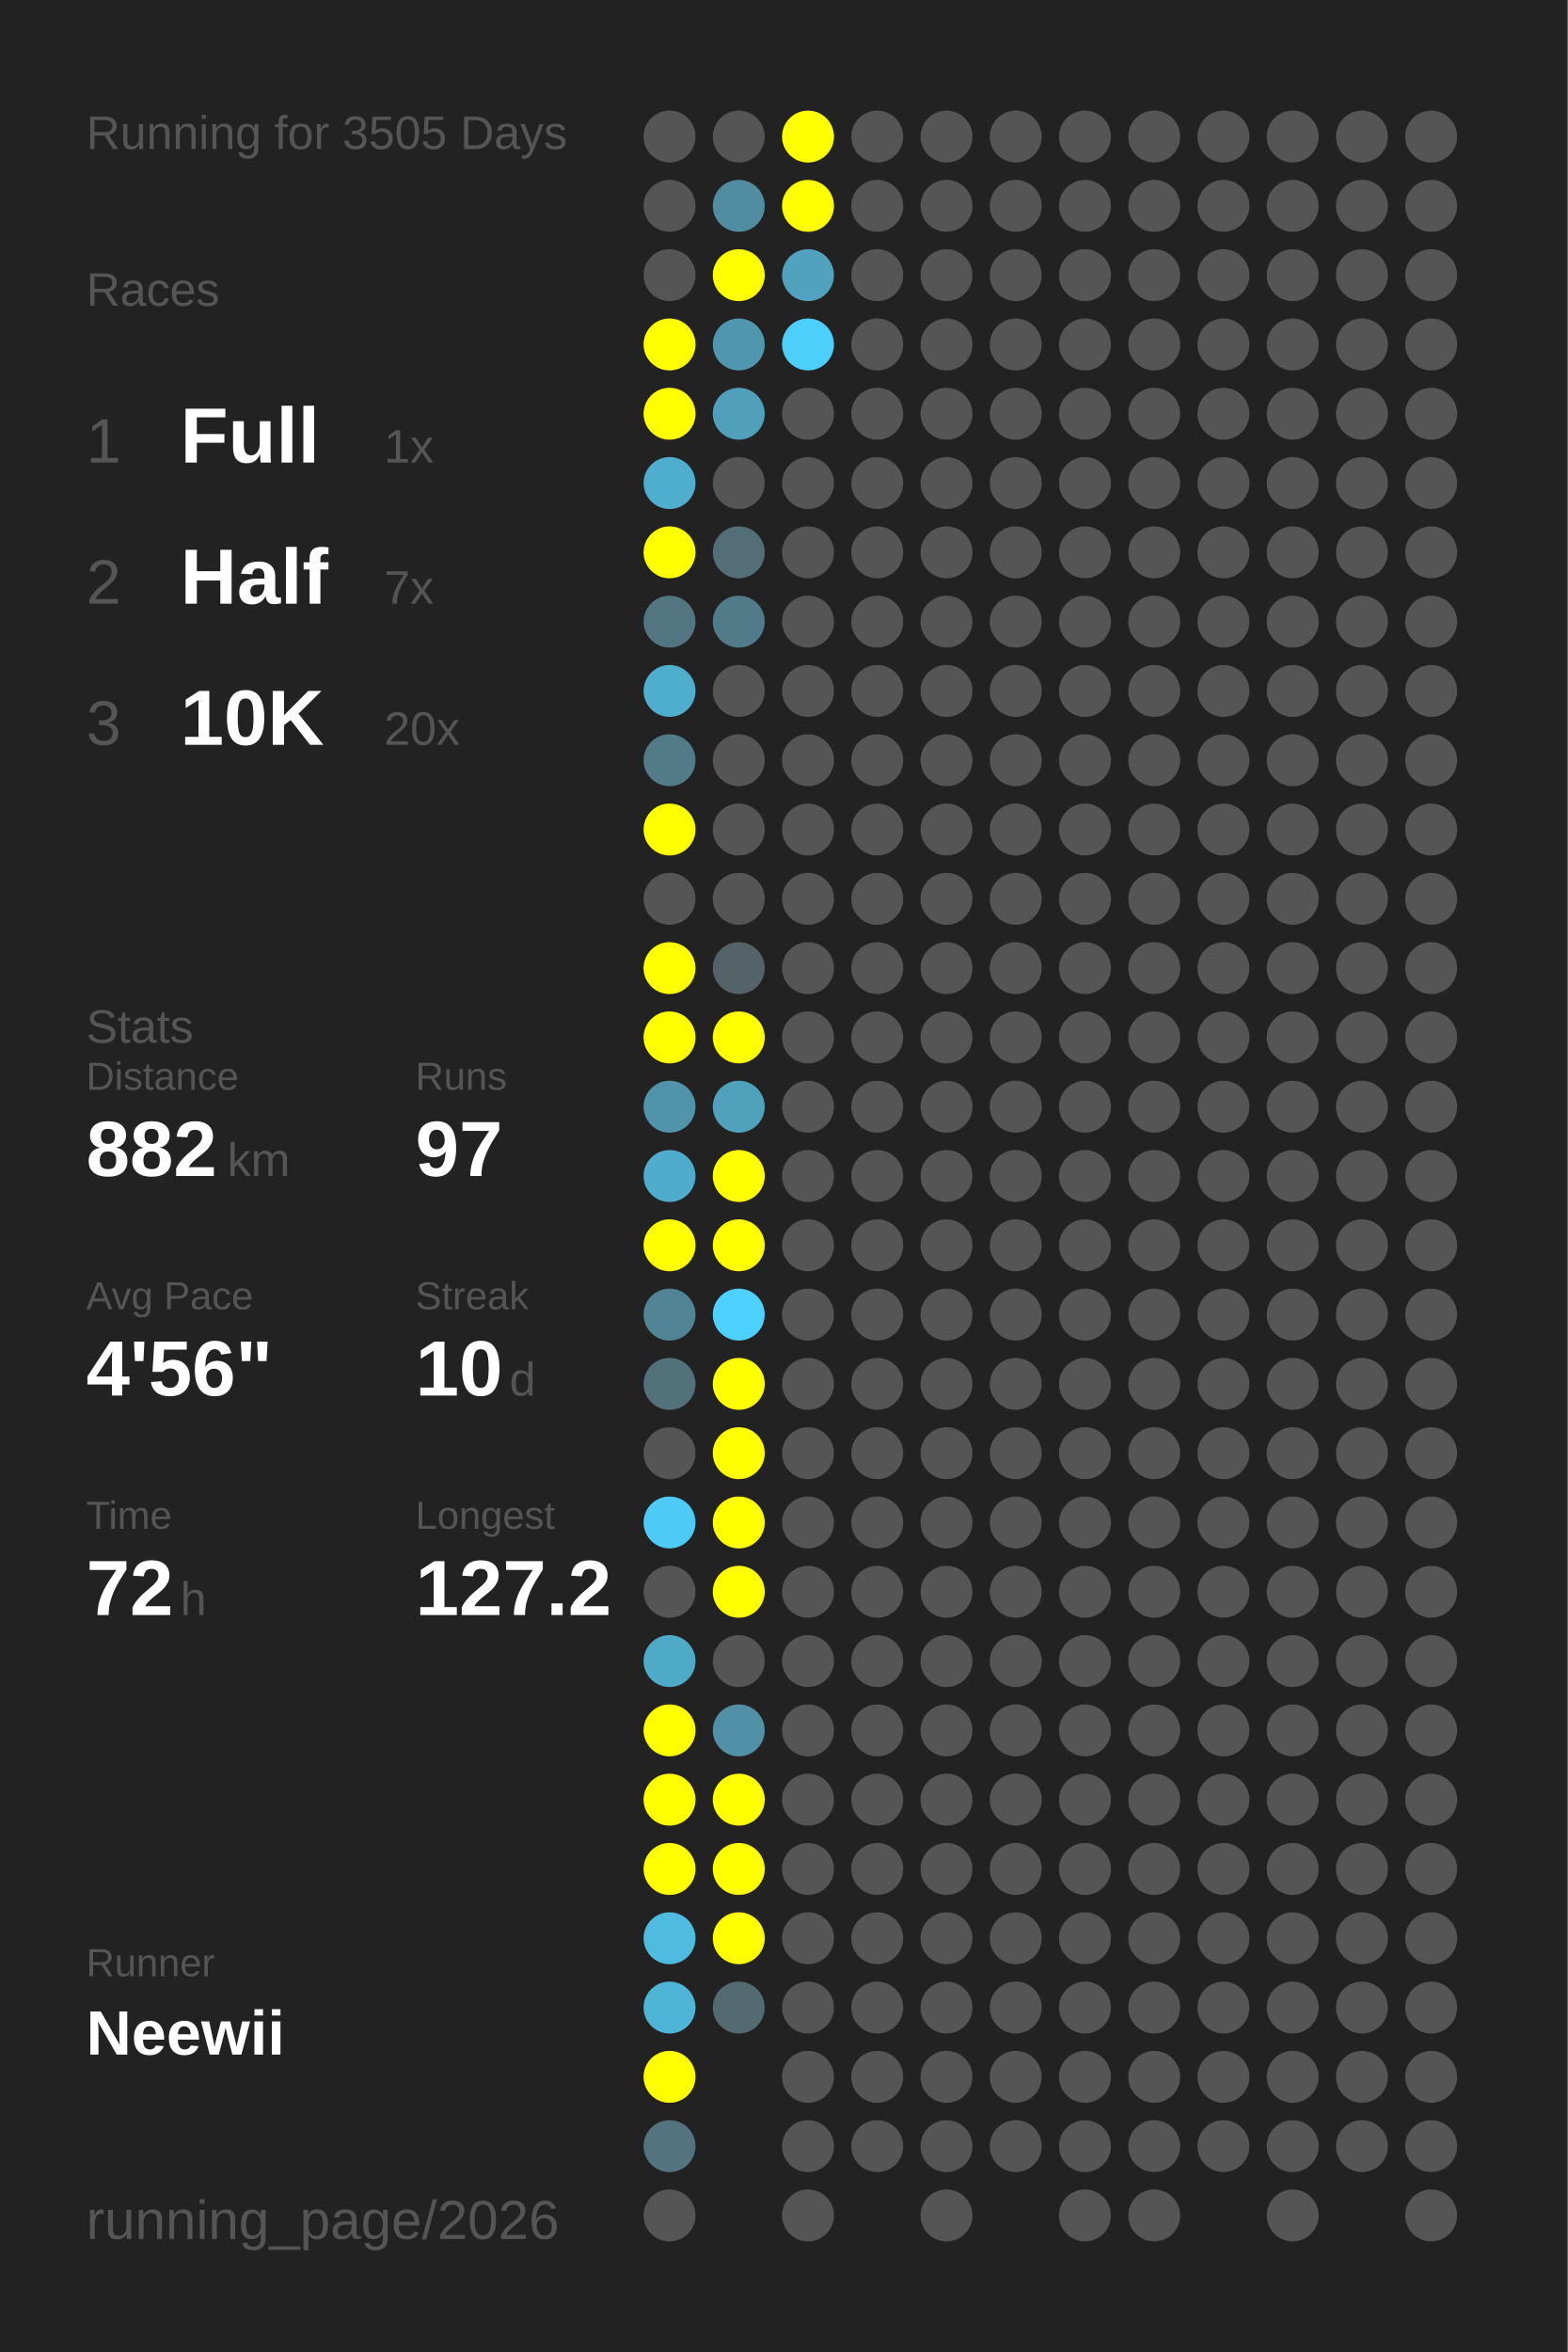
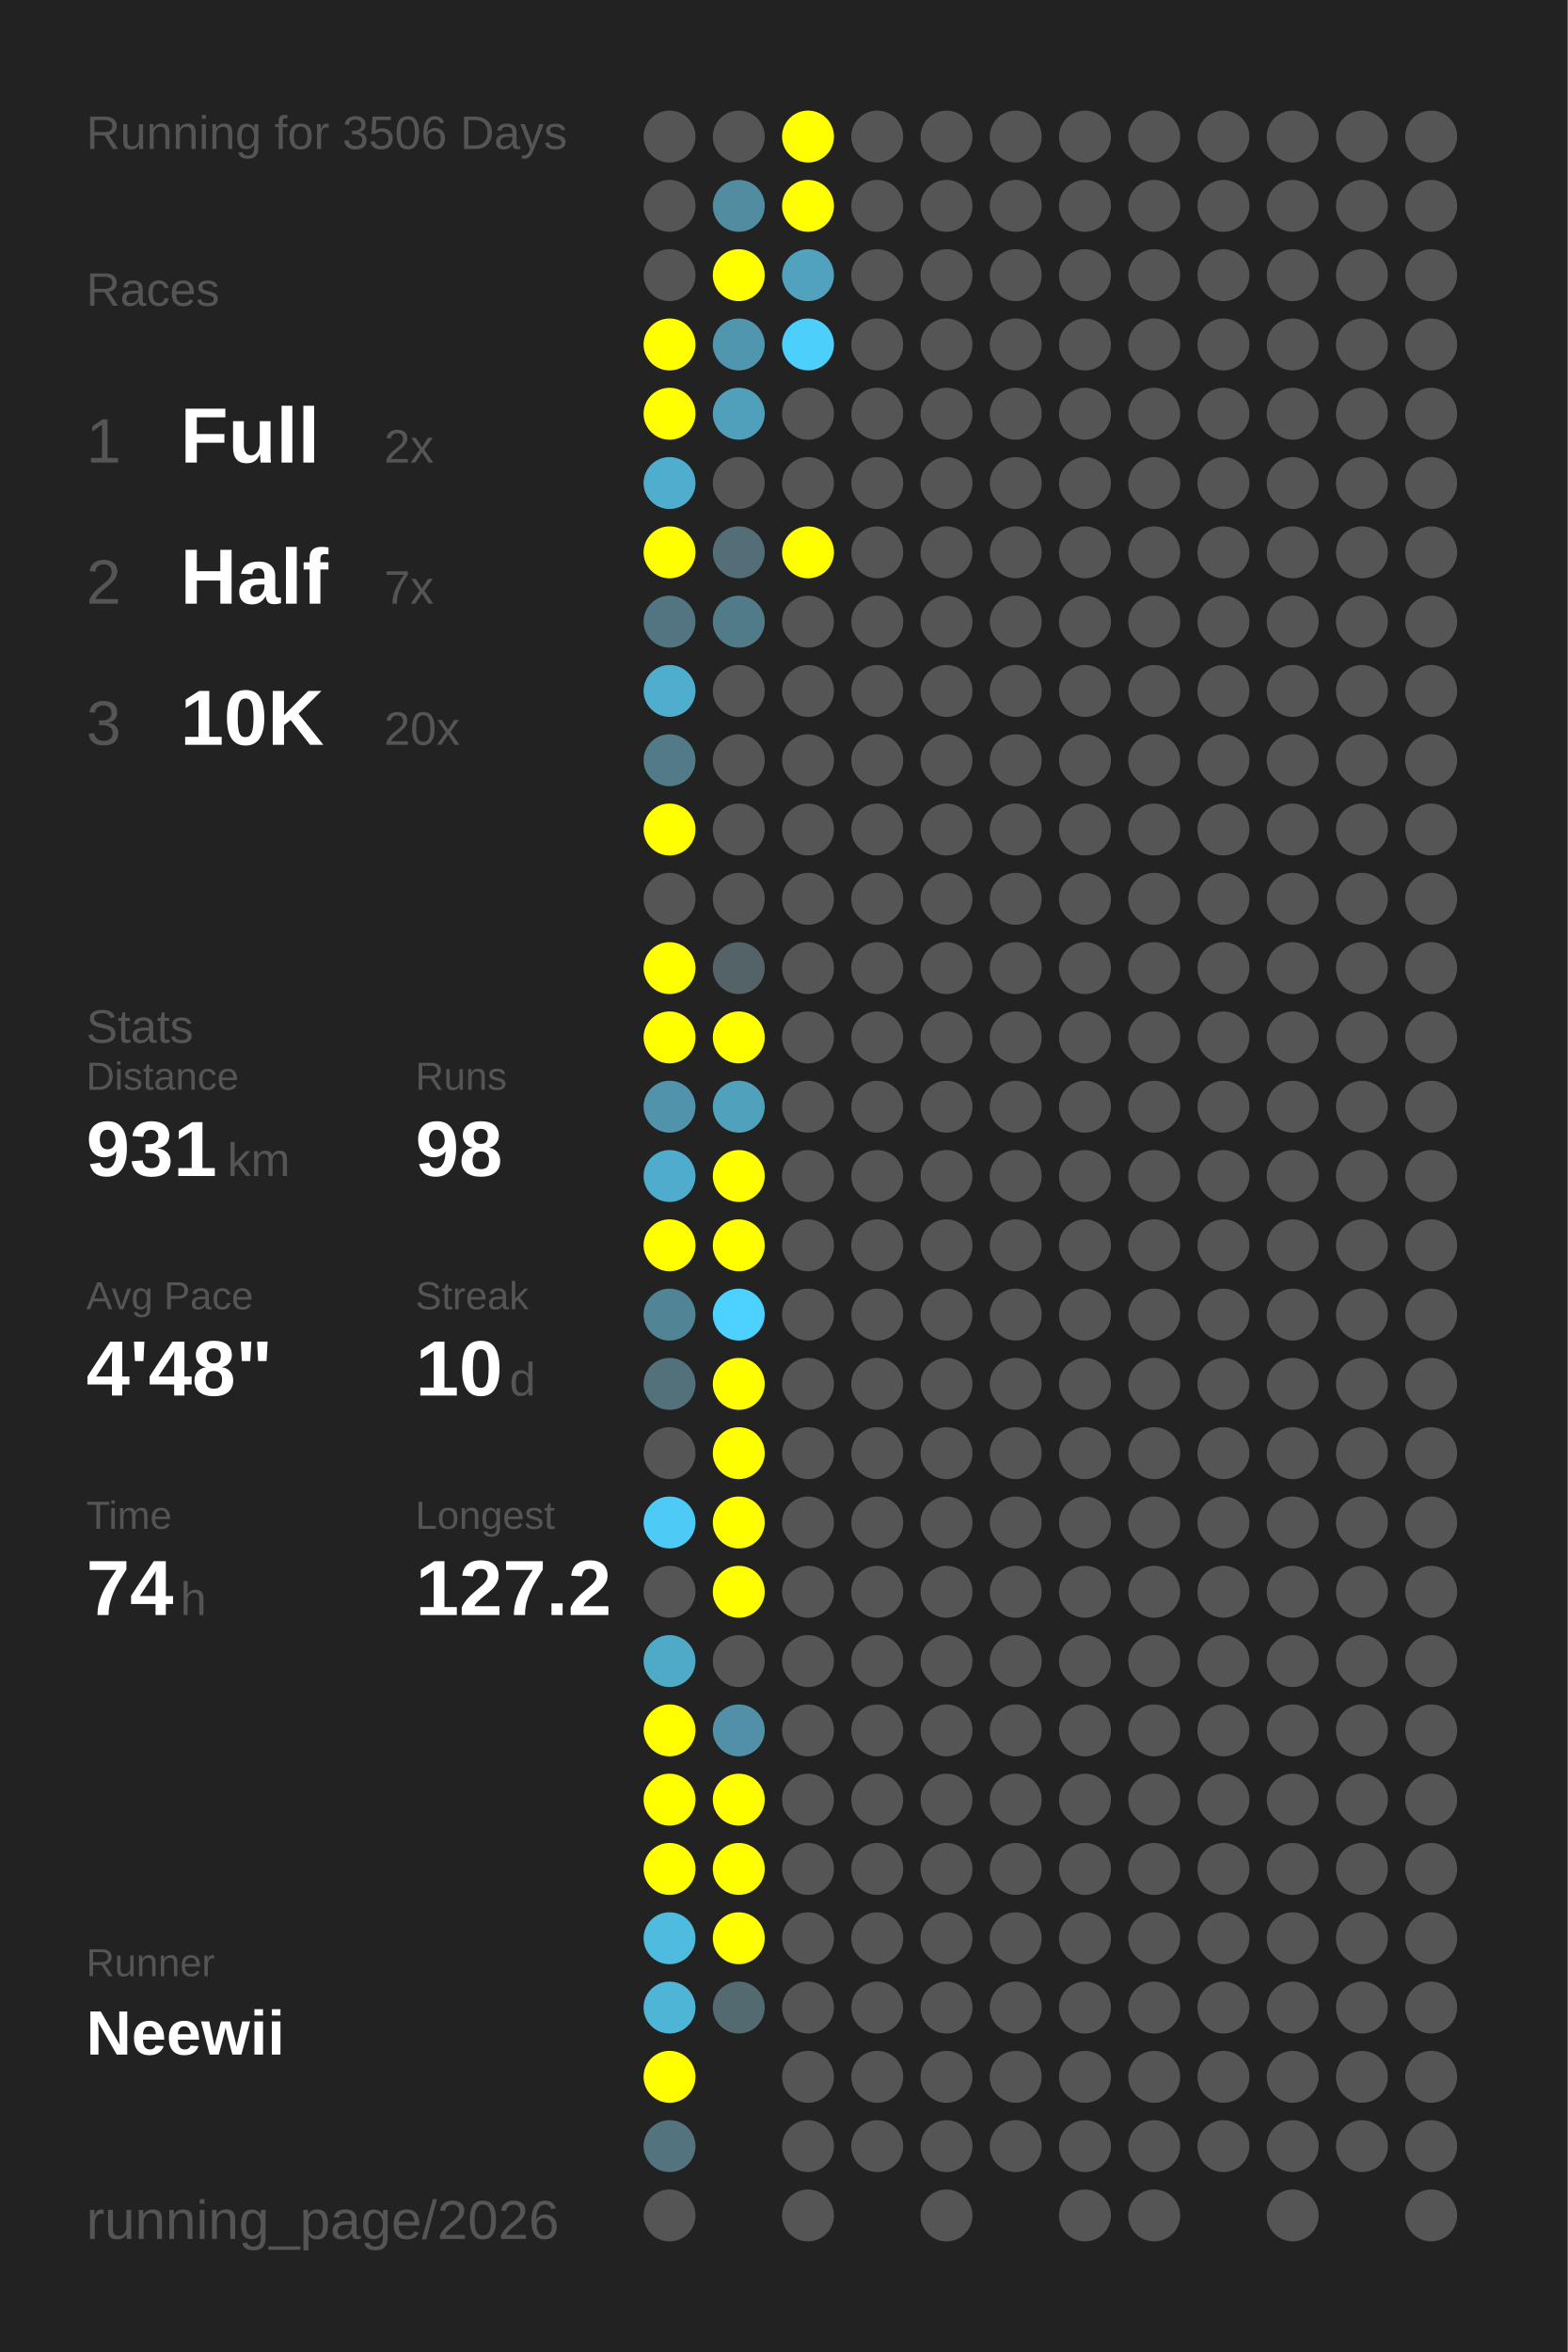
<svg xmlns="http://www.w3.org/2000/svg" baseProfile="full" height="300mm" version="1.1" viewBox="0,0,200,300" width="200mm">
  <defs />
  <rect fill="#222222" height="300" width="200" x="0" y="0" />
-   <text fill="#555555" style="font-size:6px; font-family:Arial;" x="11" y="19">Running for 3505 Days</text>
+   <text fill="#555555" style="font-size:6px; font-family:Arial;" x="11" y="19">Running for 3506 Days</text>
  <text fill="#555555" style="font-size:6px; font-family:Arial;" x="11" y="39">Races</text>
  <text fill="#555555" style="font-size:8px; font-family:Arial;" x="11" y="59">1</text>
  <text fill="#FFFFFF" style="font-size:10px; font-family:Arial; font-weight:bold;" x="23" y="59">Full</text>
-   <text fill="#555555" style="font-size:6px; font-family:Arial;" x="49" y="59">1x</text>
+   <text fill="#555555" style="font-size:6px; font-family:Arial;" x="49" y="59">2x</text>
  <text fill="#555555" style="font-size:8px; font-family:Arial;" x="11" y="77">2</text>
  <text fill="#FFFFFF" style="font-size:10px; font-family:Arial; font-weight:bold;" x="23" y="77">Half</text>
  <text fill="#555555" style="font-size:6px; font-family:Arial;" x="49" y="77">7x</text>
  <text fill="#555555" style="font-size:8px; font-family:Arial;" x="11" y="95">3</text>
  <text fill="#FFFFFF" style="font-size:10px; font-family:Arial; font-weight:bold;" x="23" y="95">10K</text>
  <text fill="#555555" style="font-size:6px; font-family:Arial;" x="49" y="95">20x</text>
  <text fill="#555555" style="font-size:6px; font-family:Arial;" x="11" y="133">Stats</text>
  <text fill="#555555" style="font-size:5px; font-family:Arial;" x="11" y="139">Distance</text>
-   <text fill="#FFFFFF" style="font-size:10px; font-family:Arial; font-weight:bold;" x="11" y="150">882</text>
+   <text fill="#FFFFFF" style="font-size:10px; font-family:Arial; font-weight:bold;" x="11" y="150">931</text>
  <text fill="#555555" style="font-size:6px; font-family:Arial;" x="29" y="150">km</text>
  <text fill="#555555" style="font-size:5px; font-family:Arial;" x="53" y="139">Runs</text>
-   <text fill="#FFFFFF" style="font-size:10px; font-family:Arial; font-weight:bold;" x="53" y="150">97</text>
+   <text fill="#FFFFFF" style="font-size:10px; font-family:Arial; font-weight:bold;" x="53" y="150">98</text>
  <text fill="#555555" style="font-size:5px; font-family:Arial;" x="11" y="167">Avg Pace</text>
-   <text fill="#FFFFFF" style="font-size:10px; font-family:Arial; font-weight:bold;" x="11" y="178">4'56"</text>
+   <text fill="#FFFFFF" style="font-size:10px; font-family:Arial; font-weight:bold;" x="11" y="178">4'48"</text>
  <text fill="#555555" style="font-size:5px; font-family:Arial;" x="53" y="167">Streak</text>
  <text fill="#FFFFFF" style="font-size:10px; font-family:Arial; font-weight:bold;" x="53" y="178">10</text>
  <text fill="#555555" style="font-size:6px; font-family:Arial;" x="65" y="178">d</text>
  <text fill="#555555" style="font-size:5px; font-family:Arial;" x="11" y="195">Time</text>
-   <text fill="#FFFFFF" style="font-size:10px; font-family:Arial; font-weight:bold;" x="11" y="206">72</text>
+   <text fill="#FFFFFF" style="font-size:10px; font-family:Arial; font-weight:bold;" x="11" y="206">74</text>
  <text fill="#555555" style="font-size:6px; font-family:Arial;" x="23" y="206">h</text>
  <text fill="#555555" style="font-size:5px; font-family:Arial;" x="53" y="195">Longest</text>
  <text fill="#FFFFFF" style="font-size:10px; font-family:Arial; font-weight:bold;" x="53" y="206">127.2</text>
  <text fill="#555555" style="font-size:5px; font-family:Arial;" x="11" y="252.065">Runner</text>
  <text fill="#FFFFFF" style="font-size:8px; font-family:Arial; font-weight:bold;" x="11" y="262.065">Neewii</text>
  <text fill="#555555" style="font-size:7px; font-family:Arial;" x="11" y="285.581">running_page/2026</text>
  <circle cx="85.417" cy="17.419" fill="#555555" r="3.312" />
  <circle cx="85.417" cy="26.258" fill="#555555" r="3.312" />
  <circle cx="85.417" cy="35.097" fill="#555555" r="3.312" />
  <circle cx="85.417" cy="43.935" fill="#FFFF00" r="3.312" />
  <circle cx="85.417" cy="52.774" fill="#FFFF00" r="3.312" />
  <circle cx="85.417" cy="61.613" fill="#4fadcd" r="3.312" />
  <circle cx="85.417" cy="70.452" fill="#FFFF00" r="3.312" />
  <circle cx="85.417" cy="79.29" fill="#527581" r="3.312" />
  <circle cx="85.417" cy="88.129" fill="#4fadcd" r="3.312" />
  <circle cx="85.417" cy="96.968" fill="#527a87" r="3.312" />
  <circle cx="85.417" cy="105.806" fill="#FFFF00" r="3.312" />
  <circle cx="85.417" cy="114.645" fill="#555555" r="3.312" />
  <circle cx="85.417" cy="123.484" fill="#FFFF00" r="3.312" />
  <circle cx="85.417" cy="132.323" fill="#FFFF00" r="3.312" />
  <circle cx="85.417" cy="141.161" fill="#5093aa" r="3.312" />
  <circle cx="85.417" cy="150" fill="#4faccc" r="3.312" />
  <circle cx="85.417" cy="158.839" fill="#FFFF00" r="3.312" />
  <circle cx="85.417" cy="167.677" fill="#518596" r="3.312" />
  <circle cx="85.417" cy="176.516" fill="#53717b" r="3.312" />
  <circle cx="85.417" cy="185.355" fill="#555555" r="3.312" />
  <circle cx="85.417" cy="194.194" fill="#4dcbf6" r="3.312" />
  <circle cx="85.417" cy="203.032" fill="#555555" r="3.312" />
  <circle cx="85.417" cy="211.871" fill="#4faac8" r="3.312" />
  <circle cx="85.417" cy="220.71" fill="#FFFF00" r="3.312" />
  <circle cx="85.417" cy="229.548" fill="#FFFF00" r="3.312" />
  <circle cx="85.417" cy="238.387" fill="#FFFF00" r="3.312" />
  <circle cx="85.417" cy="247.226" fill="#4ebbdf" r="3.312" />
  <circle cx="85.417" cy="256.065" fill="#4eb5d7" r="3.312" />
  <circle cx="85.417" cy="264.903" fill="#FFFF00" r="3.312" />
  <circle cx="85.417" cy="273.742" fill="#53737e" r="3.312" />
  <circle cx="85.417" cy="282.581" fill="#555555" r="3.312" />
  <circle cx="94.25" cy="17.419" fill="#555555" r="3.312" />
  <circle cx="94.25" cy="26.258" fill="#518ca0" r="3.312" />
  <circle cx="94.25" cy="35.097" fill="#FFFF00" r="3.312" />
  <circle cx="94.25" cy="43.935" fill="#5096ae" r="3.312" />
  <circle cx="94.25" cy="52.774" fill="#50a0bb" r="3.312" />
  <circle cx="94.25" cy="61.613" fill="#555555" r="3.312" />
  <circle cx="94.25" cy="70.452" fill="#536e77" r="3.312" />
  <circle cx="94.25" cy="79.29" fill="#527b89" r="3.312" />
  <circle cx="94.25" cy="88.129" fill="#555555" r="3.312" />
  <circle cx="94.25" cy="96.968" fill="#555555" r="3.312" />
  <circle cx="94.25" cy="105.806" fill="#555555" r="3.312" />
  <circle cx="94.25" cy="114.645" fill="#555555" r="3.312" />
  <circle cx="94.25" cy="123.484" fill="#546368" r="3.312" />
  <circle cx="94.25" cy="132.323" fill="#FFFF00" r="3.312" />
  <circle cx="94.25" cy="141.161" fill="#50a1bc" r="3.312" />
  <circle cx="94.25" cy="150" fill="#FFFF00" r="3.312" />
  <circle cx="94.25" cy="158.839" fill="#FFFF00" r="3.312" />
  <circle cx="94.25" cy="167.677" fill="#4dd1fe" r="3.312" />
  <circle cx="94.25" cy="176.516" fill="#FFFF00" r="3.312" />
  <circle cx="94.25" cy="185.355" fill="#FFFF00" r="3.312" />
  <circle cx="94.25" cy="194.194" fill="#FFFF00" r="3.312" />
  <circle cx="94.25" cy="203.032" fill="#FFFF00" r="3.312" />
  <circle cx="94.25" cy="211.871" fill="#555555" r="3.312" />
  <circle cx="94.25" cy="220.71" fill="#5190a6" r="3.312" />
  <circle cx="94.25" cy="229.548" fill="#FFFF00" r="3.312" />
  <circle cx="94.25" cy="238.387" fill="#FFFF00" r="3.312" />
  <circle cx="94.25" cy="247.226" fill="#FFFF00" r="3.312" />
  <circle cx="94.25" cy="256.065" fill="#536a71" r="3.312" />
  <circle cx="103.083" cy="17.419" fill="#FFFF00" r="3.312" />
  <circle cx="103.083" cy="26.258" fill="#FFFF00" r="3.312" />
  <circle cx="103.083" cy="35.097" fill="#50a2be" r="3.312" />
  <circle cx="103.083" cy="43.935" fill="#4dcffb" r="3.312" />
  <circle cx="103.083" cy="52.774" fill="#555555" r="3.312" />
  <circle cx="103.083" cy="61.613" fill="#555555" r="3.312" />
-   <circle cx="103.083" cy="70.452" fill="#555555" r="3.312" />
+   <circle cx="103.083" cy="70.452" fill="#FFFF00" r="3.312" />
  <circle cx="103.083" cy="79.29" fill="#555555" r="3.312" />
  <circle cx="103.083" cy="88.129" fill="#555555" r="3.312" />
  <circle cx="103.083" cy="96.968" fill="#555555" r="3.312" />
  <circle cx="103.083" cy="105.806" fill="#555555" r="3.312" />
  <circle cx="103.083" cy="114.645" fill="#555555" r="3.312" />
  <circle cx="103.083" cy="123.484" fill="#555555" r="3.312" />
  <circle cx="103.083" cy="132.323" fill="#555555" r="3.312" />
  <circle cx="103.083" cy="141.161" fill="#555555" r="3.312" />
  <circle cx="103.083" cy="150" fill="#555555" r="3.312" />
  <circle cx="103.083" cy="158.839" fill="#555555" r="3.312" />
  <circle cx="103.083" cy="167.677" fill="#555555" r="3.312" />
  <circle cx="103.083" cy="176.516" fill="#555555" r="3.312" />
  <circle cx="103.083" cy="185.355" fill="#555555" r="3.312" />
  <circle cx="103.083" cy="194.194" fill="#555555" r="3.312" />
  <circle cx="103.083" cy="203.032" fill="#555555" r="3.312" />
  <circle cx="103.083" cy="211.871" fill="#555555" r="3.312" />
  <circle cx="103.083" cy="220.71" fill="#555555" r="3.312" />
  <circle cx="103.083" cy="229.548" fill="#555555" r="3.312" />
  <circle cx="103.083" cy="238.387" fill="#555555" r="3.312" />
  <circle cx="103.083" cy="247.226" fill="#555555" r="3.312" />
  <circle cx="103.083" cy="256.065" fill="#555555" r="3.312" />
  <circle cx="103.083" cy="264.903" fill="#555555" r="3.312" />
  <circle cx="103.083" cy="273.742" fill="#555555" r="3.312" />
  <circle cx="103.083" cy="282.581" fill="#555555" r="3.312" />
  <circle cx="111.917" cy="17.419" fill="#555555" r="3.312" />
  <circle cx="111.917" cy="26.258" fill="#555555" r="3.312" />
  <circle cx="111.917" cy="35.097" fill="#555555" r="3.312" />
  <circle cx="111.917" cy="43.935" fill="#555555" r="3.312" />
  <circle cx="111.917" cy="52.774" fill="#555555" r="3.312" />
  <circle cx="111.917" cy="61.613" fill="#555555" r="3.312" />
  <circle cx="111.917" cy="70.452" fill="#555555" r="3.312" />
  <circle cx="111.917" cy="79.29" fill="#555555" r="3.312" />
  <circle cx="111.917" cy="88.129" fill="#555555" r="3.312" />
  <circle cx="111.917" cy="96.968" fill="#555555" r="3.312" />
  <circle cx="111.917" cy="105.806" fill="#555555" r="3.312" />
  <circle cx="111.917" cy="114.645" fill="#555555" r="3.312" />
  <circle cx="111.917" cy="123.484" fill="#555555" r="3.312" />
  <circle cx="111.917" cy="132.323" fill="#555555" r="3.312" />
  <circle cx="111.917" cy="141.161" fill="#555555" r="3.312" />
  <circle cx="111.917" cy="150" fill="#555555" r="3.312" />
  <circle cx="111.917" cy="158.839" fill="#555555" r="3.312" />
  <circle cx="111.917" cy="167.677" fill="#555555" r="3.312" />
  <circle cx="111.917" cy="176.516" fill="#555555" r="3.312" />
  <circle cx="111.917" cy="185.355" fill="#555555" r="3.312" />
  <circle cx="111.917" cy="194.194" fill="#555555" r="3.312" />
  <circle cx="111.917" cy="203.032" fill="#555555" r="3.312" />
  <circle cx="111.917" cy="211.871" fill="#555555" r="3.312" />
  <circle cx="111.917" cy="220.71" fill="#555555" r="3.312" />
  <circle cx="111.917" cy="229.548" fill="#555555" r="3.312" />
  <circle cx="111.917" cy="238.387" fill="#555555" r="3.312" />
  <circle cx="111.917" cy="247.226" fill="#555555" r="3.312" />
  <circle cx="111.917" cy="256.065" fill="#555555" r="3.312" />
  <circle cx="111.917" cy="264.903" fill="#555555" r="3.312" />
  <circle cx="111.917" cy="273.742" fill="#555555" r="3.312" />
  <circle cx="120.75" cy="17.419" fill="#555555" r="3.312" />
  <circle cx="120.75" cy="26.258" fill="#555555" r="3.312" />
  <circle cx="120.75" cy="35.097" fill="#555555" r="3.312" />
  <circle cx="120.75" cy="43.935" fill="#555555" r="3.312" />
  <circle cx="120.75" cy="52.774" fill="#555555" r="3.312" />
  <circle cx="120.75" cy="61.613" fill="#555555" r="3.312" />
  <circle cx="120.75" cy="70.452" fill="#555555" r="3.312" />
  <circle cx="120.75" cy="79.29" fill="#555555" r="3.312" />
  <circle cx="120.75" cy="88.129" fill="#555555" r="3.312" />
  <circle cx="120.75" cy="96.968" fill="#555555" r="3.312" />
  <circle cx="120.75" cy="105.806" fill="#555555" r="3.312" />
  <circle cx="120.75" cy="114.645" fill="#555555" r="3.312" />
  <circle cx="120.75" cy="123.484" fill="#555555" r="3.312" />
  <circle cx="120.75" cy="132.323" fill="#555555" r="3.312" />
  <circle cx="120.75" cy="141.161" fill="#555555" r="3.312" />
  <circle cx="120.75" cy="150" fill="#555555" r="3.312" />
  <circle cx="120.75" cy="158.839" fill="#555555" r="3.312" />
  <circle cx="120.75" cy="167.677" fill="#555555" r="3.312" />
  <circle cx="120.75" cy="176.516" fill="#555555" r="3.312" />
  <circle cx="120.75" cy="185.355" fill="#555555" r="3.312" />
  <circle cx="120.75" cy="194.194" fill="#555555" r="3.312" />
  <circle cx="120.75" cy="203.032" fill="#555555" r="3.312" />
  <circle cx="120.75" cy="211.871" fill="#555555" r="3.312" />
  <circle cx="120.75" cy="220.71" fill="#555555" r="3.312" />
  <circle cx="120.75" cy="229.548" fill="#555555" r="3.312" />
  <circle cx="120.75" cy="238.387" fill="#555555" r="3.312" />
  <circle cx="120.75" cy="247.226" fill="#555555" r="3.312" />
  <circle cx="120.75" cy="256.065" fill="#555555" r="3.312" />
  <circle cx="120.75" cy="264.903" fill="#555555" r="3.312" />
  <circle cx="120.75" cy="273.742" fill="#555555" r="3.312" />
  <circle cx="120.75" cy="282.581" fill="#555555" r="3.312" />
  <circle cx="129.583" cy="17.419" fill="#555555" r="3.312" />
  <circle cx="129.583" cy="26.258" fill="#555555" r="3.312" />
  <circle cx="129.583" cy="35.097" fill="#555555" r="3.312" />
  <circle cx="129.583" cy="43.935" fill="#555555" r="3.312" />
  <circle cx="129.583" cy="52.774" fill="#555555" r="3.312" />
  <circle cx="129.583" cy="61.613" fill="#555555" r="3.312" />
  <circle cx="129.583" cy="70.452" fill="#555555" r="3.312" />
  <circle cx="129.583" cy="79.29" fill="#555555" r="3.312" />
  <circle cx="129.583" cy="88.129" fill="#555555" r="3.312" />
  <circle cx="129.583" cy="96.968" fill="#555555" r="3.312" />
  <circle cx="129.583" cy="105.806" fill="#555555" r="3.312" />
  <circle cx="129.583" cy="114.645" fill="#555555" r="3.312" />
  <circle cx="129.583" cy="123.484" fill="#555555" r="3.312" />
  <circle cx="129.583" cy="132.323" fill="#555555" r="3.312" />
  <circle cx="129.583" cy="141.161" fill="#555555" r="3.312" />
  <circle cx="129.583" cy="150" fill="#555555" r="3.312" />
  <circle cx="129.583" cy="158.839" fill="#555555" r="3.312" />
  <circle cx="129.583" cy="167.677" fill="#555555" r="3.312" />
  <circle cx="129.583" cy="176.516" fill="#555555" r="3.312" />
  <circle cx="129.583" cy="185.355" fill="#555555" r="3.312" />
  <circle cx="129.583" cy="194.194" fill="#555555" r="3.312" />
  <circle cx="129.583" cy="203.032" fill="#555555" r="3.312" />
  <circle cx="129.583" cy="211.871" fill="#555555" r="3.312" />
  <circle cx="129.583" cy="220.71" fill="#555555" r="3.312" />
  <circle cx="129.583" cy="229.548" fill="#555555" r="3.312" />
  <circle cx="129.583" cy="238.387" fill="#555555" r="3.312" />
  <circle cx="129.583" cy="247.226" fill="#555555" r="3.312" />
  <circle cx="129.583" cy="256.065" fill="#555555" r="3.312" />
  <circle cx="129.583" cy="264.903" fill="#555555" r="3.312" />
  <circle cx="129.583" cy="273.742" fill="#555555" r="3.312" />
  <circle cx="138.417" cy="17.419" fill="#555555" r="3.312" />
  <circle cx="138.417" cy="26.258" fill="#555555" r="3.312" />
  <circle cx="138.417" cy="35.097" fill="#555555" r="3.312" />
  <circle cx="138.417" cy="43.935" fill="#555555" r="3.312" />
  <circle cx="138.417" cy="52.774" fill="#555555" r="3.312" />
  <circle cx="138.417" cy="61.613" fill="#555555" r="3.312" />
  <circle cx="138.417" cy="70.452" fill="#555555" r="3.312" />
  <circle cx="138.417" cy="79.29" fill="#555555" r="3.312" />
  <circle cx="138.417" cy="88.129" fill="#555555" r="3.312" />
  <circle cx="138.417" cy="96.968" fill="#555555" r="3.312" />
  <circle cx="138.417" cy="105.806" fill="#555555" r="3.312" />
  <circle cx="138.417" cy="114.645" fill="#555555" r="3.312" />
  <circle cx="138.417" cy="123.484" fill="#555555" r="3.312" />
  <circle cx="138.417" cy="132.323" fill="#555555" r="3.312" />
  <circle cx="138.417" cy="141.161" fill="#555555" r="3.312" />
  <circle cx="138.417" cy="150" fill="#555555" r="3.312" />
  <circle cx="138.417" cy="158.839" fill="#555555" r="3.312" />
  <circle cx="138.417" cy="167.677" fill="#555555" r="3.312" />
  <circle cx="138.417" cy="176.516" fill="#555555" r="3.312" />
  <circle cx="138.417" cy="185.355" fill="#555555" r="3.312" />
  <circle cx="138.417" cy="194.194" fill="#555555" r="3.312" />
  <circle cx="138.417" cy="203.032" fill="#555555" r="3.312" />
  <circle cx="138.417" cy="211.871" fill="#555555" r="3.312" />
  <circle cx="138.417" cy="220.71" fill="#555555" r="3.312" />
  <circle cx="138.417" cy="229.548" fill="#555555" r="3.312" />
  <circle cx="138.417" cy="238.387" fill="#555555" r="3.312" />
  <circle cx="138.417" cy="247.226" fill="#555555" r="3.312" />
  <circle cx="138.417" cy="256.065" fill="#555555" r="3.312" />
  <circle cx="138.417" cy="264.903" fill="#555555" r="3.312" />
  <circle cx="138.417" cy="273.742" fill="#555555" r="3.312" />
  <circle cx="138.417" cy="282.581" fill="#555555" r="3.312" />
  <circle cx="147.25" cy="17.419" fill="#555555" r="3.312" />
  <circle cx="147.25" cy="26.258" fill="#555555" r="3.312" />
  <circle cx="147.25" cy="35.097" fill="#555555" r="3.312" />
  <circle cx="147.25" cy="43.935" fill="#555555" r="3.312" />
  <circle cx="147.25" cy="52.774" fill="#555555" r="3.312" />
  <circle cx="147.25" cy="61.613" fill="#555555" r="3.312" />
  <circle cx="147.25" cy="70.452" fill="#555555" r="3.312" />
  <circle cx="147.25" cy="79.29" fill="#555555" r="3.312" />
  <circle cx="147.25" cy="88.129" fill="#555555" r="3.312" />
  <circle cx="147.25" cy="96.968" fill="#555555" r="3.312" />
  <circle cx="147.25" cy="105.806" fill="#555555" r="3.312" />
  <circle cx="147.25" cy="114.645" fill="#555555" r="3.312" />
  <circle cx="147.25" cy="123.484" fill="#555555" r="3.312" />
  <circle cx="147.25" cy="132.323" fill="#555555" r="3.312" />
  <circle cx="147.25" cy="141.161" fill="#555555" r="3.312" />
  <circle cx="147.25" cy="150" fill="#555555" r="3.312" />
  <circle cx="147.25" cy="158.839" fill="#555555" r="3.312" />
  <circle cx="147.25" cy="167.677" fill="#555555" r="3.312" />
  <circle cx="147.25" cy="176.516" fill="#555555" r="3.312" />
  <circle cx="147.25" cy="185.355" fill="#555555" r="3.312" />
  <circle cx="147.25" cy="194.194" fill="#555555" r="3.312" />
  <circle cx="147.25" cy="203.032" fill="#555555" r="3.312" />
  <circle cx="147.25" cy="211.871" fill="#555555" r="3.312" />
  <circle cx="147.25" cy="220.71" fill="#555555" r="3.312" />
  <circle cx="147.25" cy="229.548" fill="#555555" r="3.312" />
  <circle cx="147.25" cy="238.387" fill="#555555" r="3.312" />
  <circle cx="147.25" cy="247.226" fill="#555555" r="3.312" />
  <circle cx="147.25" cy="256.065" fill="#555555" r="3.312" />
  <circle cx="147.25" cy="264.903" fill="#555555" r="3.312" />
  <circle cx="147.25" cy="273.742" fill="#555555" r="3.312" />
  <circle cx="147.25" cy="282.581" fill="#555555" r="3.312" />
  <circle cx="156.083" cy="17.419" fill="#555555" r="3.312" />
  <circle cx="156.083" cy="26.258" fill="#555555" r="3.312" />
  <circle cx="156.083" cy="35.097" fill="#555555" r="3.312" />
  <circle cx="156.083" cy="43.935" fill="#555555" r="3.312" />
  <circle cx="156.083" cy="52.774" fill="#555555" r="3.312" />
  <circle cx="156.083" cy="61.613" fill="#555555" r="3.312" />
  <circle cx="156.083" cy="70.452" fill="#555555" r="3.312" />
  <circle cx="156.083" cy="79.29" fill="#555555" r="3.312" />
  <circle cx="156.083" cy="88.129" fill="#555555" r="3.312" />
  <circle cx="156.083" cy="96.968" fill="#555555" r="3.312" />
  <circle cx="156.083" cy="105.806" fill="#555555" r="3.312" />
  <circle cx="156.083" cy="114.645" fill="#555555" r="3.312" />
  <circle cx="156.083" cy="123.484" fill="#555555" r="3.312" />
  <circle cx="156.083" cy="132.323" fill="#555555" r="3.312" />
  <circle cx="156.083" cy="141.161" fill="#555555" r="3.312" />
  <circle cx="156.083" cy="150" fill="#555555" r="3.312" />
  <circle cx="156.083" cy="158.839" fill="#555555" r="3.312" />
  <circle cx="156.083" cy="167.677" fill="#555555" r="3.312" />
  <circle cx="156.083" cy="176.516" fill="#555555" r="3.312" />
  <circle cx="156.083" cy="185.355" fill="#555555" r="3.312" />
  <circle cx="156.083" cy="194.194" fill="#555555" r="3.312" />
  <circle cx="156.083" cy="203.032" fill="#555555" r="3.312" />
  <circle cx="156.083" cy="211.871" fill="#555555" r="3.312" />
  <circle cx="156.083" cy="220.71" fill="#555555" r="3.312" />
  <circle cx="156.083" cy="229.548" fill="#555555" r="3.312" />
  <circle cx="156.083" cy="238.387" fill="#555555" r="3.312" />
  <circle cx="156.083" cy="247.226" fill="#555555" r="3.312" />
  <circle cx="156.083" cy="256.065" fill="#555555" r="3.312" />
  <circle cx="156.083" cy="264.903" fill="#555555" r="3.312" />
  <circle cx="156.083" cy="273.742" fill="#555555" r="3.312" />
  <circle cx="164.917" cy="17.419" fill="#555555" r="3.312" />
  <circle cx="164.917" cy="26.258" fill="#555555" r="3.312" />
  <circle cx="164.917" cy="35.097" fill="#555555" r="3.312" />
  <circle cx="164.917" cy="43.935" fill="#555555" r="3.312" />
  <circle cx="164.917" cy="52.774" fill="#555555" r="3.312" />
  <circle cx="164.917" cy="61.613" fill="#555555" r="3.312" />
  <circle cx="164.917" cy="70.452" fill="#555555" r="3.312" />
  <circle cx="164.917" cy="79.29" fill="#555555" r="3.312" />
  <circle cx="164.917" cy="88.129" fill="#555555" r="3.312" />
  <circle cx="164.917" cy="96.968" fill="#555555" r="3.312" />
  <circle cx="164.917" cy="105.806" fill="#555555" r="3.312" />
  <circle cx="164.917" cy="114.645" fill="#555555" r="3.312" />
  <circle cx="164.917" cy="123.484" fill="#555555" r="3.312" />
  <circle cx="164.917" cy="132.323" fill="#555555" r="3.312" />
  <circle cx="164.917" cy="141.161" fill="#555555" r="3.312" />
  <circle cx="164.917" cy="150" fill="#555555" r="3.312" />
  <circle cx="164.917" cy="158.839" fill="#555555" r="3.312" />
  <circle cx="164.917" cy="167.677" fill="#555555" r="3.312" />
  <circle cx="164.917" cy="176.516" fill="#555555" r="3.312" />
  <circle cx="164.917" cy="185.355" fill="#555555" r="3.312" />
  <circle cx="164.917" cy="194.194" fill="#555555" r="3.312" />
  <circle cx="164.917" cy="203.032" fill="#555555" r="3.312" />
  <circle cx="164.917" cy="211.871" fill="#555555" r="3.312" />
  <circle cx="164.917" cy="220.71" fill="#555555" r="3.312" />
  <circle cx="164.917" cy="229.548" fill="#555555" r="3.312" />
  <circle cx="164.917" cy="238.387" fill="#555555" r="3.312" />
  <circle cx="164.917" cy="247.226" fill="#555555" r="3.312" />
  <circle cx="164.917" cy="256.065" fill="#555555" r="3.312" />
  <circle cx="164.917" cy="264.903" fill="#555555" r="3.312" />
  <circle cx="164.917" cy="273.742" fill="#555555" r="3.312" />
  <circle cx="164.917" cy="282.581" fill="#555555" r="3.312" />
  <circle cx="173.75" cy="17.419" fill="#555555" r="3.312" />
  <circle cx="173.75" cy="26.258" fill="#555555" r="3.312" />
  <circle cx="173.75" cy="35.097" fill="#555555" r="3.312" />
  <circle cx="173.75" cy="43.935" fill="#555555" r="3.312" />
  <circle cx="173.75" cy="52.774" fill="#555555" r="3.312" />
  <circle cx="173.75" cy="61.613" fill="#555555" r="3.312" />
  <circle cx="173.75" cy="70.452" fill="#555555" r="3.312" />
  <circle cx="173.75" cy="79.29" fill="#555555" r="3.312" />
  <circle cx="173.75" cy="88.129" fill="#555555" r="3.312" />
  <circle cx="173.75" cy="96.968" fill="#555555" r="3.312" />
  <circle cx="173.75" cy="105.806" fill="#555555" r="3.312" />
  <circle cx="173.75" cy="114.645" fill="#555555" r="3.312" />
  <circle cx="173.75" cy="123.484" fill="#555555" r="3.312" />
  <circle cx="173.75" cy="132.323" fill="#555555" r="3.312" />
  <circle cx="173.75" cy="141.161" fill="#555555" r="3.312" />
  <circle cx="173.75" cy="150" fill="#555555" r="3.312" />
  <circle cx="173.75" cy="158.839" fill="#555555" r="3.312" />
  <circle cx="173.75" cy="167.677" fill="#555555" r="3.312" />
  <circle cx="173.75" cy="176.516" fill="#555555" r="3.312" />
  <circle cx="173.75" cy="185.355" fill="#555555" r="3.312" />
  <circle cx="173.75" cy="194.194" fill="#555555" r="3.312" />
  <circle cx="173.75" cy="203.032" fill="#555555" r="3.312" />
  <circle cx="173.75" cy="211.871" fill="#555555" r="3.312" />
  <circle cx="173.75" cy="220.71" fill="#555555" r="3.312" />
  <circle cx="173.75" cy="229.548" fill="#555555" r="3.312" />
  <circle cx="173.75" cy="238.387" fill="#555555" r="3.312" />
  <circle cx="173.75" cy="247.226" fill="#555555" r="3.312" />
  <circle cx="173.75" cy="256.065" fill="#555555" r="3.312" />
  <circle cx="173.75" cy="264.903" fill="#555555" r="3.312" />
  <circle cx="173.75" cy="273.742" fill="#555555" r="3.312" />
  <circle cx="182.583" cy="17.419" fill="#555555" r="3.312" />
  <circle cx="182.583" cy="26.258" fill="#555555" r="3.312" />
  <circle cx="182.583" cy="35.097" fill="#555555" r="3.312" />
  <circle cx="182.583" cy="43.935" fill="#555555" r="3.312" />
  <circle cx="182.583" cy="52.774" fill="#555555" r="3.312" />
  <circle cx="182.583" cy="61.613" fill="#555555" r="3.312" />
  <circle cx="182.583" cy="70.452" fill="#555555" r="3.312" />
  <circle cx="182.583" cy="79.29" fill="#555555" r="3.312" />
  <circle cx="182.583" cy="88.129" fill="#555555" r="3.312" />
  <circle cx="182.583" cy="96.968" fill="#555555" r="3.312" />
  <circle cx="182.583" cy="105.806" fill="#555555" r="3.312" />
  <circle cx="182.583" cy="114.645" fill="#555555" r="3.312" />
  <circle cx="182.583" cy="123.484" fill="#555555" r="3.312" />
  <circle cx="182.583" cy="132.323" fill="#555555" r="3.312" />
  <circle cx="182.583" cy="141.161" fill="#555555" r="3.312" />
  <circle cx="182.583" cy="150" fill="#555555" r="3.312" />
  <circle cx="182.583" cy="158.839" fill="#555555" r="3.312" />
  <circle cx="182.583" cy="167.677" fill="#555555" r="3.312" />
  <circle cx="182.583" cy="176.516" fill="#555555" r="3.312" />
  <circle cx="182.583" cy="185.355" fill="#555555" r="3.312" />
  <circle cx="182.583" cy="194.194" fill="#555555" r="3.312" />
  <circle cx="182.583" cy="203.032" fill="#555555" r="3.312" />
  <circle cx="182.583" cy="211.871" fill="#555555" r="3.312" />
  <circle cx="182.583" cy="220.71" fill="#555555" r="3.312" />
  <circle cx="182.583" cy="229.548" fill="#555555" r="3.312" />
  <circle cx="182.583" cy="238.387" fill="#555555" r="3.312" />
  <circle cx="182.583" cy="247.226" fill="#555555" r="3.312" />
  <circle cx="182.583" cy="256.065" fill="#555555" r="3.312" />
  <circle cx="182.583" cy="264.903" fill="#555555" r="3.312" />
  <circle cx="182.583" cy="273.742" fill="#555555" r="3.312" />
  <circle cx="182.583" cy="282.581" fill="#555555" r="3.312" />
</svg>
